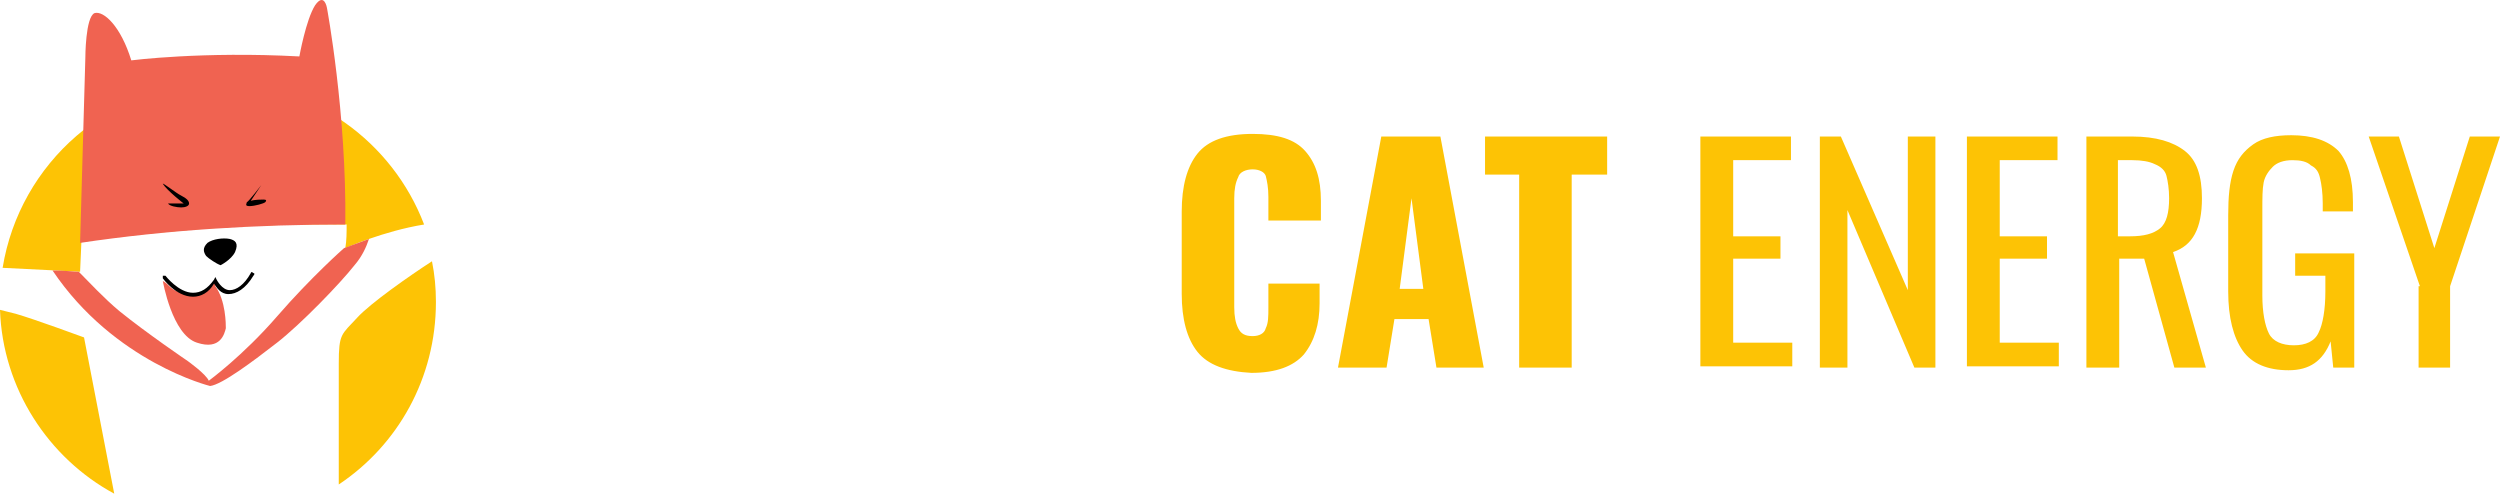
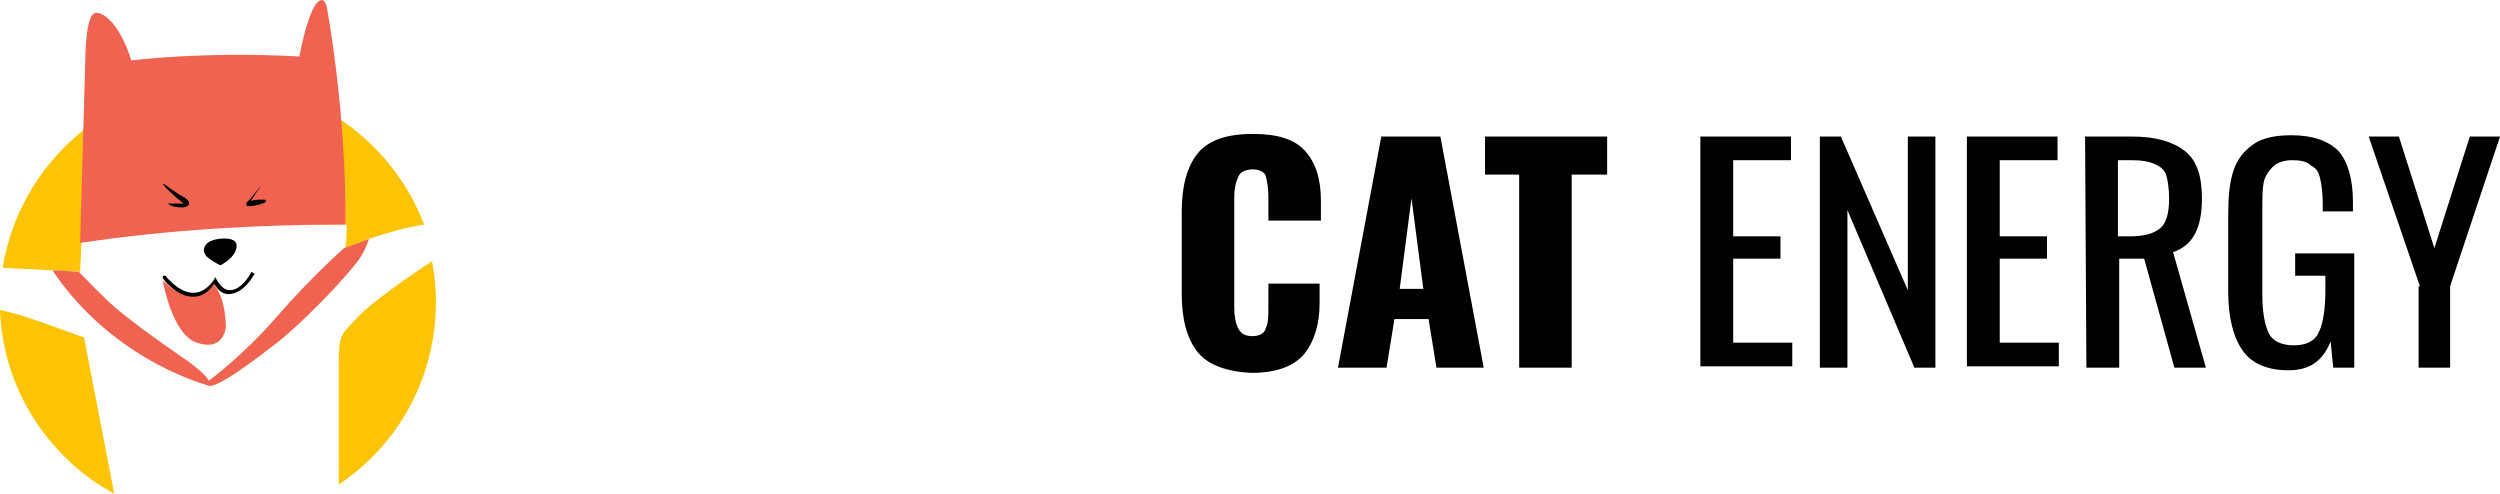
- <svg xmlns="http://www.w3.org/2000/svg" version="1.1" id="Layer_2" x="0" y="0" viewBox="0 0.002 190.4 37.598">
-   <style>.st0{fill:#fdc305}.st1{fill:#f06351}</style>
-   <path class="st0" d="M6.1 20.7l.1-2.3c6.7-.9 13.4-1.4 20.2-1.3 0 .6 0 1.2-.1 1.8 0 0 2.9-1.3 6-1.8-2.4-6.3-8.5-10.8-15.6-10.8C8.4 6.3 1.5 12.4.2 20.4c2.2.1 5.9.3 5.9.3zm21.1 3.5c-1.2 1.3-1.4 1.2-1.4 3.5v9.2c4.5-3 7.4-8.1 7.4-13.9 0-1.1-.1-2.1-.3-3.1-1.7 1.1-4.7 3.2-5.7 4.3zM6.4 25.7s-3.8-1.4-5.2-1.8L0 23.6c.2 6 3.7 11.3 8.7 14L6.4 25.7z" />
-   <path class="st1" d="M26.3 17.1C26.4 8.6 24.9.6 24.9.6s-.2-1.2-.9-.2c-.7 1.1-1.2 3.9-1.2 3.9-7.4-.4-12.8.3-12.8.3C9.2 2 7.9.8 7.2 1c-.7.3-.7 3.4-.7 3.4l-.4 14.1c6.7-1 13.5-1.4 20.2-1.4z" />
-   <path d="M12.4 14c0-.1 1 .7 1.4.9.4.2.6.4.6.6 0 .2-.3.3-.6.3s-.9-.1-1-.3H14c.1.1-1.3-1-1.6-1.5zm7.5.1s-1 1.3-1.1 1.3c0 .1-.2.3.2.3s1.1-.2 1.2-.3c.1-.1.1-.2-.1-.2s-.7 0-1 .1l.8-1.2s.1-.1 0 0zm-3.1 6.1s.8-.4 1.1-1c.3-.7 0-.9-.4-1-.5-.1-1.3 0-1.7.3-.4.4-.3.7-.1 1 .2.2.8.6 1.1.7z" />
-   <path class="st1" d="M16.3 21.5s-.2.4-.5.6c-.2.2-.6.4-1 .4-.6 0-1.1-.2-1.5-.4-.2-.1-.4-.3-.5-.4-.2-.2-.4-.3-.4-.3s.7 4.1 2.6 4.7c1.8.6 2.1-.7 2.2-1.1 0-.3 0-2.1-.8-3.2.1-.4 0-.2-.1-.3z" />
-   <path d="M14.7 22.6c-1.3 0-2.3-1.4-2.3-1.4V21h.2s1 1.3 2.1 1.3c.6 0 1.1-.3 1.6-1l.1-.2.1.2s.4.8 1 .8c.5 0 1.1-.4 1.6-1.3 0-.1.1-.1.2 0 .1 0 .1.1 0 .2-.6 1-1.3 1.4-1.9 1.4-.6 0-.9-.5-1.1-.8-.4.7-1 1-1.6 1z" />
-   <path class="st1" d="M26.2 18.9s-2.5 2.2-5.1 5.2-5.2 4.9-5.2 4.9c-.2-.5-1.6-1.5-1.6-1.5s-3.1-2.1-5.2-3.8c-1.2-1-2.3-2.2-3.1-3-.3 0-1.1-.1-2-.1 4.7 7 12 8.8 12 8.8.9-.1 3.3-1.9 5.1-3.3 1.8-1.4 4.8-4.5 5.9-5.9.6-.7.9-1.4 1.1-2-1.1.4-1.9.7-1.9.7z" />
-   <path class="st0" d="M1.2 16.6c-.8-1-1.2-2.5-1.2-4.4V5.9C0 4 .4 2.5 1.2 1.5 2 .5 3.4 0 5.4 0c1.9 0 3.2.4 4 1.3.8.9 1.2 2.1 1.2 3.8v1.5h-4V4.8c0-.7-.1-1.2-.2-1.6-.1-.3-.5-.5-1-.5s-1 .2-1.1.6c-.2.4-.3.9-.3 1.6v8.3c0 .7.1 1.2.3 1.6.2.4.5.6 1.1.6.5 0 .9-.2 1-.6.2-.4.2-.9.2-1.6v-1.8h3.9v1.5c0 1.6-.4 2.9-1.2 3.9-.8.9-2.1 1.4-4 1.4-1.9-.1-3.3-.6-4.1-1.6zM15.2.2h4.5L23 17.8h-3.6l-.6-3.7h-2.6l-.6 3.7h-3.7L15.2.2zm3.2 11.6l-.9-6.9-.9 6.9h1.8zm7.4-8.7h-2.7V.2h9.3v2.9h-2.7v14.7h-4V3.1zM39.5.2h6.9V2H42v5.8h3.6v1.7H42v6.4h4.5v1.8h-7V.2zm9 0h1.7l5.1 11.7V.2h2.1v17.6h-1.6l-5.1-12v12h-2.1V.2zm11.3 0h6.9V2h-4.4v5.8h3.6v1.7h-3.6v6.4h4.5v1.8h-7V.2zm9 0h3.6c1.8 0 3.1.4 4 1.1s1.3 1.9 1.3 3.6c0 2.3-.7 3.6-2.2 4.1l2.5 8.8h-2.4l-2.3-8.3h-1.9v8.3h-2.5V.2zm3.4 7.6c1.1 0 1.8-.2 2.3-.6.5-.4.7-1.2.7-2.3 0-.7-.1-1.3-.2-1.7s-.4-.7-.9-.9c-.4-.2-1-.3-1.7-.3h-1.1v5.8h.9zm8.6 8.7c-.7-1-1.1-2.5-1.1-4.5V6.2c0-1.4.1-2.5.4-3.4.3-.9.8-1.5 1.5-2s1.7-.7 2.9-.7c1.6 0 2.8.4 3.6 1.2.7.8 1.1 2.1 1.1 3.9v.7h-2.3v-.6c0-.8-.1-1.5-.2-1.9-.1-.5-.3-.8-.7-1-.3-.3-.8-.4-1.4-.4-.7 0-1.2.2-1.5.5-.3.3-.6.7-.7 1.2-.1.5-.1 1.2-.1 2.1v6.5c0 1.3.2 2.3.5 2.9.3.6 1 .9 1.9.9.9 0 1.6-.3 1.9-1 .3-.6.5-1.7.5-3.1v-1.2h-2.3V9.1h4.5v8.7h-1.6l-.2-2c-.6 1.5-1.6 2.2-3.2 2.2s-2.8-.5-3.5-1.5zm13.5-4.9L90.4.2h2.3l2.7 8.5L98.1.2h2.3l-3.8 11.4v6.2h-2.4v-6.2z" fill="#111" transform="translate(90 10.2)" />
+ <svg xmlns="http://www.w3.org/2000/svg" version="1.1" id="Layer_1" x="0px" y="0px" viewBox="0 0 190.4 37.6" enable-background="new 0 0 190.4 37.6" xml:space="preserve">
+   <path fill="#FDC305" d="M6.1,20.7l0.1-2.3c6.7-0.9,13.4-1.4,20.2-1.3c0,0.6,0,1.2-0.1,1.8c0,0,2.9-1.3,6-1.8  c-2.4-6.3-8.5-10.8-15.6-10.8c-8.3,0-15.2,6.1-16.5,14.1C2.4,20.5,6.1,20.7,6.1,20.7z M27.2,24.2c-1.2,1.3-1.4,1.2-1.4,3.5v9.2  c4.5-3,7.4-8.1,7.4-13.9c0-1.1-0.1-2.1-0.3-3.1C31.2,21,28.2,23.1,27.2,24.2z M6.4,25.7c0,0-3.8-1.4-5.2-1.8L0,23.6  c0.2,6,3.7,11.3,8.7,14L6.4,25.7z" />
+   <path fill="#F06351" d="M26.3,17.1c0.1-8.5-1.4-16.5-1.4-16.5S24.7-0.6,24,0.4c-0.7,1.1-1.2,3.9-1.2,3.9C15.4,3.9,10,4.6,10,4.6  C9.2,2,7.9,0.8,7.2,1C6.5,1.3,6.5,4.4,6.5,4.4L6.1,18.5C12.8,17.5,19.6,17.1,26.3,17.1z" />
+   <path d="M12.4,14c0-0.1,1,0.7,1.4,0.9s0.6,0.4,0.6,0.6c0,0.2-0.3,0.3-0.6,0.3s-0.9-0.1-1-0.3H14C14.1,15.6,12.7,14.5,12.4,14z   M19.9,14.1c0,0-1,1.3-1.1,1.3c0,0.1-0.2,0.3,0.2,0.3s1.1-0.2,1.2-0.3s0.1-0.2-0.1-0.2s-0.7,0-1,0.1L19.9,14.1  C19.9,14.1,20,14,19.9,14.1z M16.8,20.2c0,0,0.8-0.4,1.1-1c0.3-0.7,0-0.9-0.4-1c-0.5-0.1-1.3,0-1.7,0.3c-0.4,0.4-0.3,0.7-0.1,1  C15.9,19.7,16.5,20.1,16.8,20.2z" />
+   <path fill="#F06351" d="M16.3,21.5c0,0-0.2,0.4-0.5,0.6c-0.2,0.2-0.6,0.4-1,0.4c-0.6,0-1.1-0.2-1.5-0.4c-0.2-0.1-0.4-0.3-0.5-0.4  c-0.2-0.2-0.4-0.3-0.4-0.3s0.7,4.1,2.6,4.7c1.8,0.6,2.1-0.7,2.2-1.1c0-0.3,0-2.1-0.8-3.2C16.5,21.4,16.4,21.6,16.3,21.5z" />
+   <path d="M14.7,22.6c-1.3,0-2.3-1.4-2.3-1.4V21h0.2c0,0,1,1.3,2.1,1.3c0.6,0,1.1-0.3,1.6-1l0.1-0.2l0.1,0.2c0,0,0.4,0.8,1,0.8  c0.5,0,1.1-0.4,1.6-1.3c0-0.1,0.1-0.1,0.2,0c0.1,0,0.1,0.1,0,0.2c-0.6,1-1.3,1.4-1.9,1.4s-0.9-0.5-1.1-0.8  C15.9,22.3,15.3,22.6,14.7,22.6z" />
+   <path fill="#F06351" d="M26.2,18.9c0,0-2.5,2.2-5.1,5.2S15.9,29,15.9,29c-0.2-0.5-1.6-1.5-1.6-1.5s-3.1-2.1-5.2-3.8  c-1.2-1-2.3-2.2-3.1-3c-0.3,0-1.1-0.1-2-0.1c4.7,7,12,8.8,12,8.8c0.9-0.1,3.3-1.9,5.1-3.3c1.8-1.4,4.8-4.5,5.9-5.9  c0.6-0.7,0.9-1.4,1.1-2C27,18.6,26.2,18.9,26.2,18.9z" />
+   <path fill="#000000" d="M91.2,26.8c-0.8-1-1.2-2.5-1.2-4.4v-6.3c0-1.9,0.4-3.4,1.2-4.4c0.8-1,2.2-1.5,4.2-1.5c1.9,0,3.2,0.4,4,1.3  c0.8,0.9,1.2,2.1,1.2,3.8v1.5h-4V15c0-0.7-0.1-1.2-0.2-1.6c-0.1-0.3-0.5-0.5-1-0.5s-1,0.2-1.1,0.6c-0.2,0.4-0.3,0.9-0.3,1.6v8.3  c0,0.7,0.1,1.2,0.3,1.6c0.2,0.4,0.5,0.6,1.1,0.6c0.5,0,0.9-0.2,1-0.6c0.2-0.4,0.2-0.9,0.2-1.6v-1.8h3.9v1.5c0,1.6-0.4,2.9-1.2,3.9  c-0.8,0.9-2.1,1.4-4,1.4C93.4,28.3,92,27.8,91.2,26.8z M105.2,10.4h4.5L113,28h-3.6l-0.6-3.7h-2.6l-0.6,3.7h-3.7L105.2,10.4z   M108.4,22l-0.9-6.9l-0.9,6.9H108.4z M115.8,13.3h-2.7v-2.9h9.3v2.9h-2.7V28h-4V13.3H115.8z M129.5,10.4h6.9v1.8H132V18h3.6v1.7H132  v6.4h4.5v1.8h-7V10.4z M138.5,10.4h1.7l5.1,11.7V10.4h2.1V28h-1.6l-5.1-12v12h-2.1V10.4H138.5z M149.8,10.4h6.9v1.8h-4.4V18h3.6v1.7  h-3.6v6.4h4.5v1.8h-7C149.8,27.9,149.8,10.4,149.8,10.4z M158.8,10.4h3.6c1.8,0,3.1,0.4,4,1.1c0.9,0.7,1.3,1.9,1.3,3.6  c0,2.3-0.7,3.6-2.2,4.1L168,28h-2.4l-2.3-8.3h-1.9V28h-2.5L158.8,10.4L158.8,10.4z M162.2,18c1.1,0,1.8-0.2,2.3-0.6s0.7-1.2,0.7-2.3  c0-0.7-0.1-1.3-0.2-1.7c-0.1-0.4-0.4-0.7-0.9-0.9c-0.4-0.2-1-0.3-1.7-0.3h-1.1V18C161.3,18,162.2,18,162.2,18z M170.8,26.7  c-0.7-1-1.1-2.5-1.1-4.5v-5.8c0-1.4,0.1-2.5,0.4-3.4c0.3-0.9,0.8-1.5,1.5-2s1.7-0.7,2.9-0.7c1.6,0,2.8,0.4,3.6,1.2  c0.7,0.8,1.1,2.1,1.1,3.9v0.7h-2.3v-0.6c0-0.8-0.1-1.5-0.2-1.9c-0.1-0.5-0.3-0.8-0.7-1c-0.3-0.3-0.8-0.4-1.4-0.4  c-0.7,0-1.2,0.2-1.5,0.5s-0.6,0.7-0.7,1.2s-0.1,1.2-0.1,2.1v6.5c0,1.3,0.2,2.3,0.5,2.9c0.3,0.6,1,0.9,1.9,0.9s1.6-0.3,1.9-1  c0.3-0.6,0.5-1.7,0.5-3.1V21h-2.3v-1.7h4.5V28h-1.6l-0.2-2c-0.6,1.5-1.6,2.2-3.2,2.2S171.5,27.7,170.8,26.7L170.8,26.7z M184.3,21.8  l-3.9-11.4h2.3l2.7,8.5l2.7-8.5h2.3l-3.8,11.4V28h-2.4v-6.2L184.3,21.8z" />
</svg>
